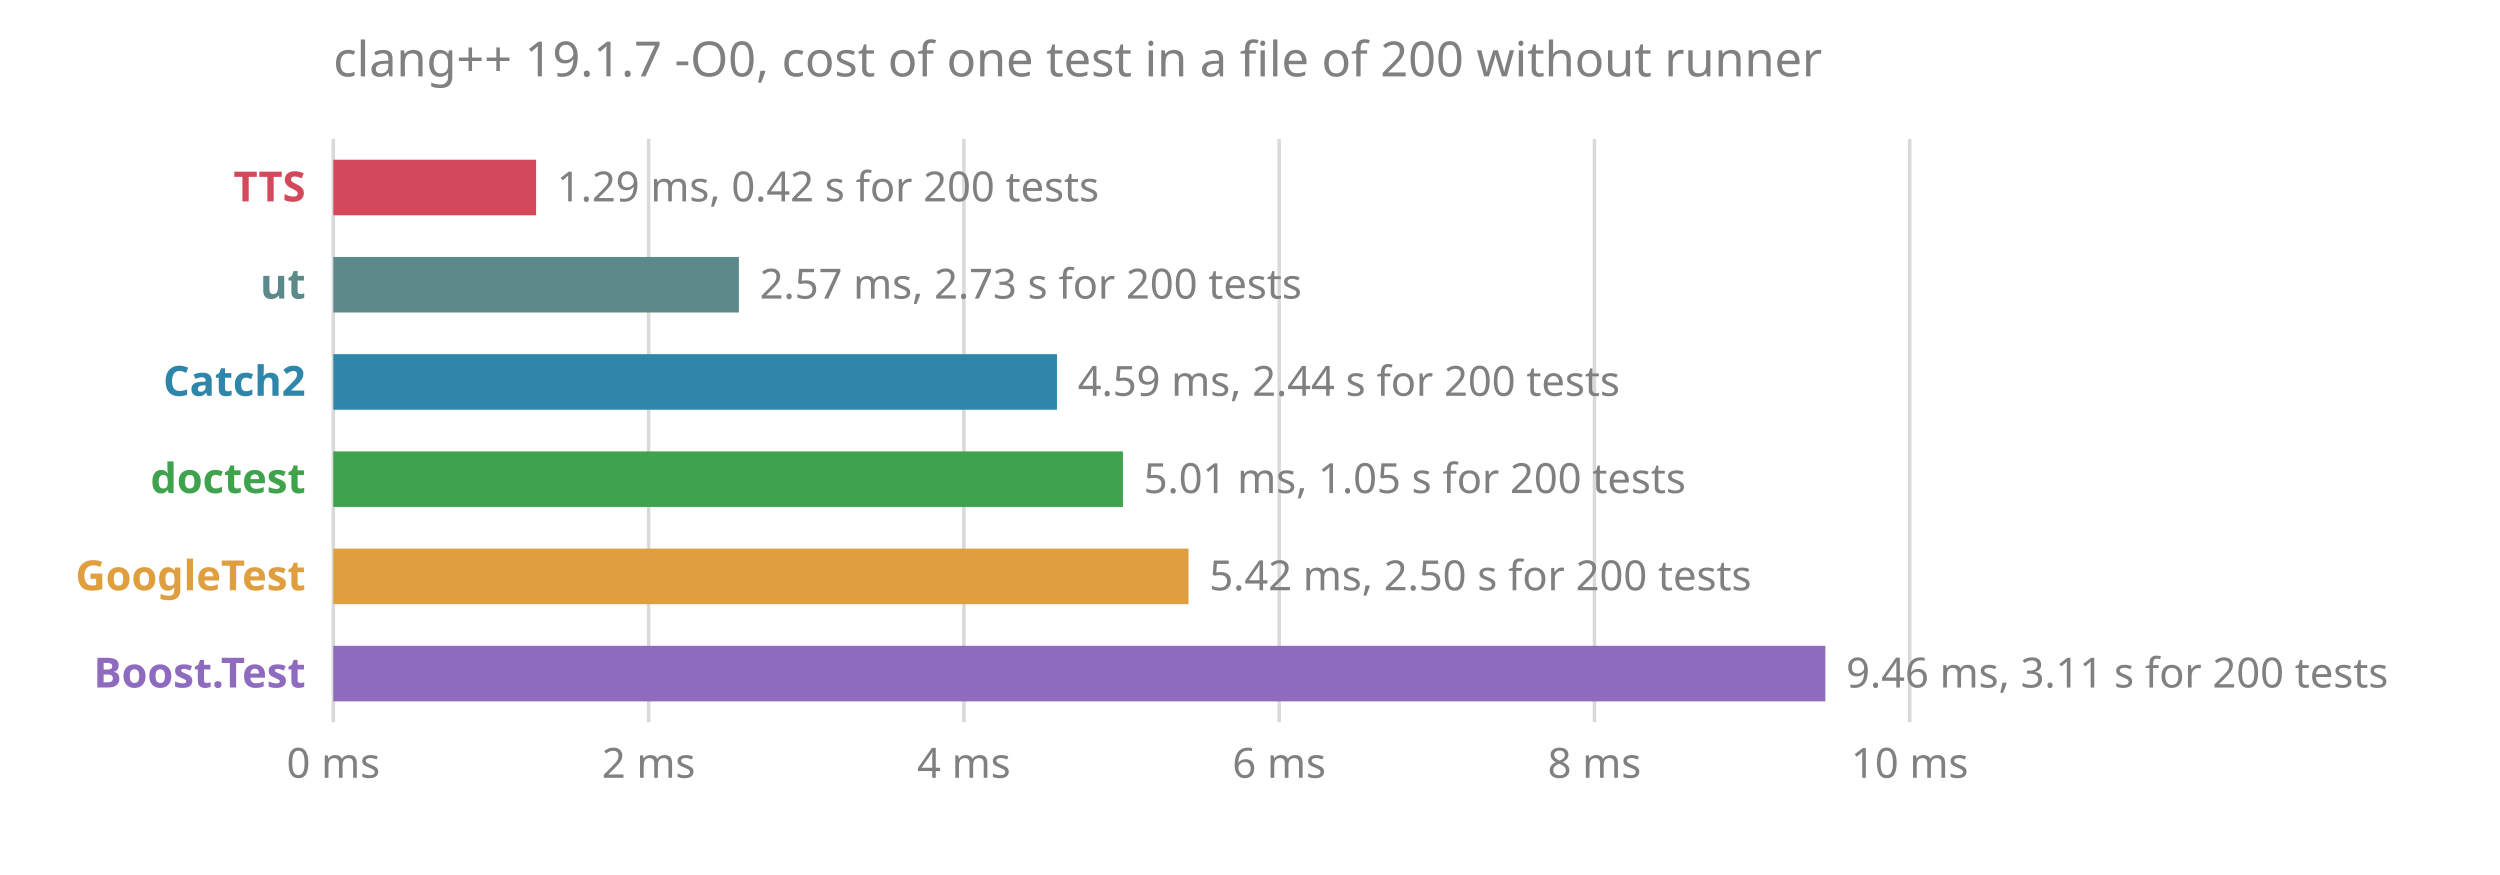
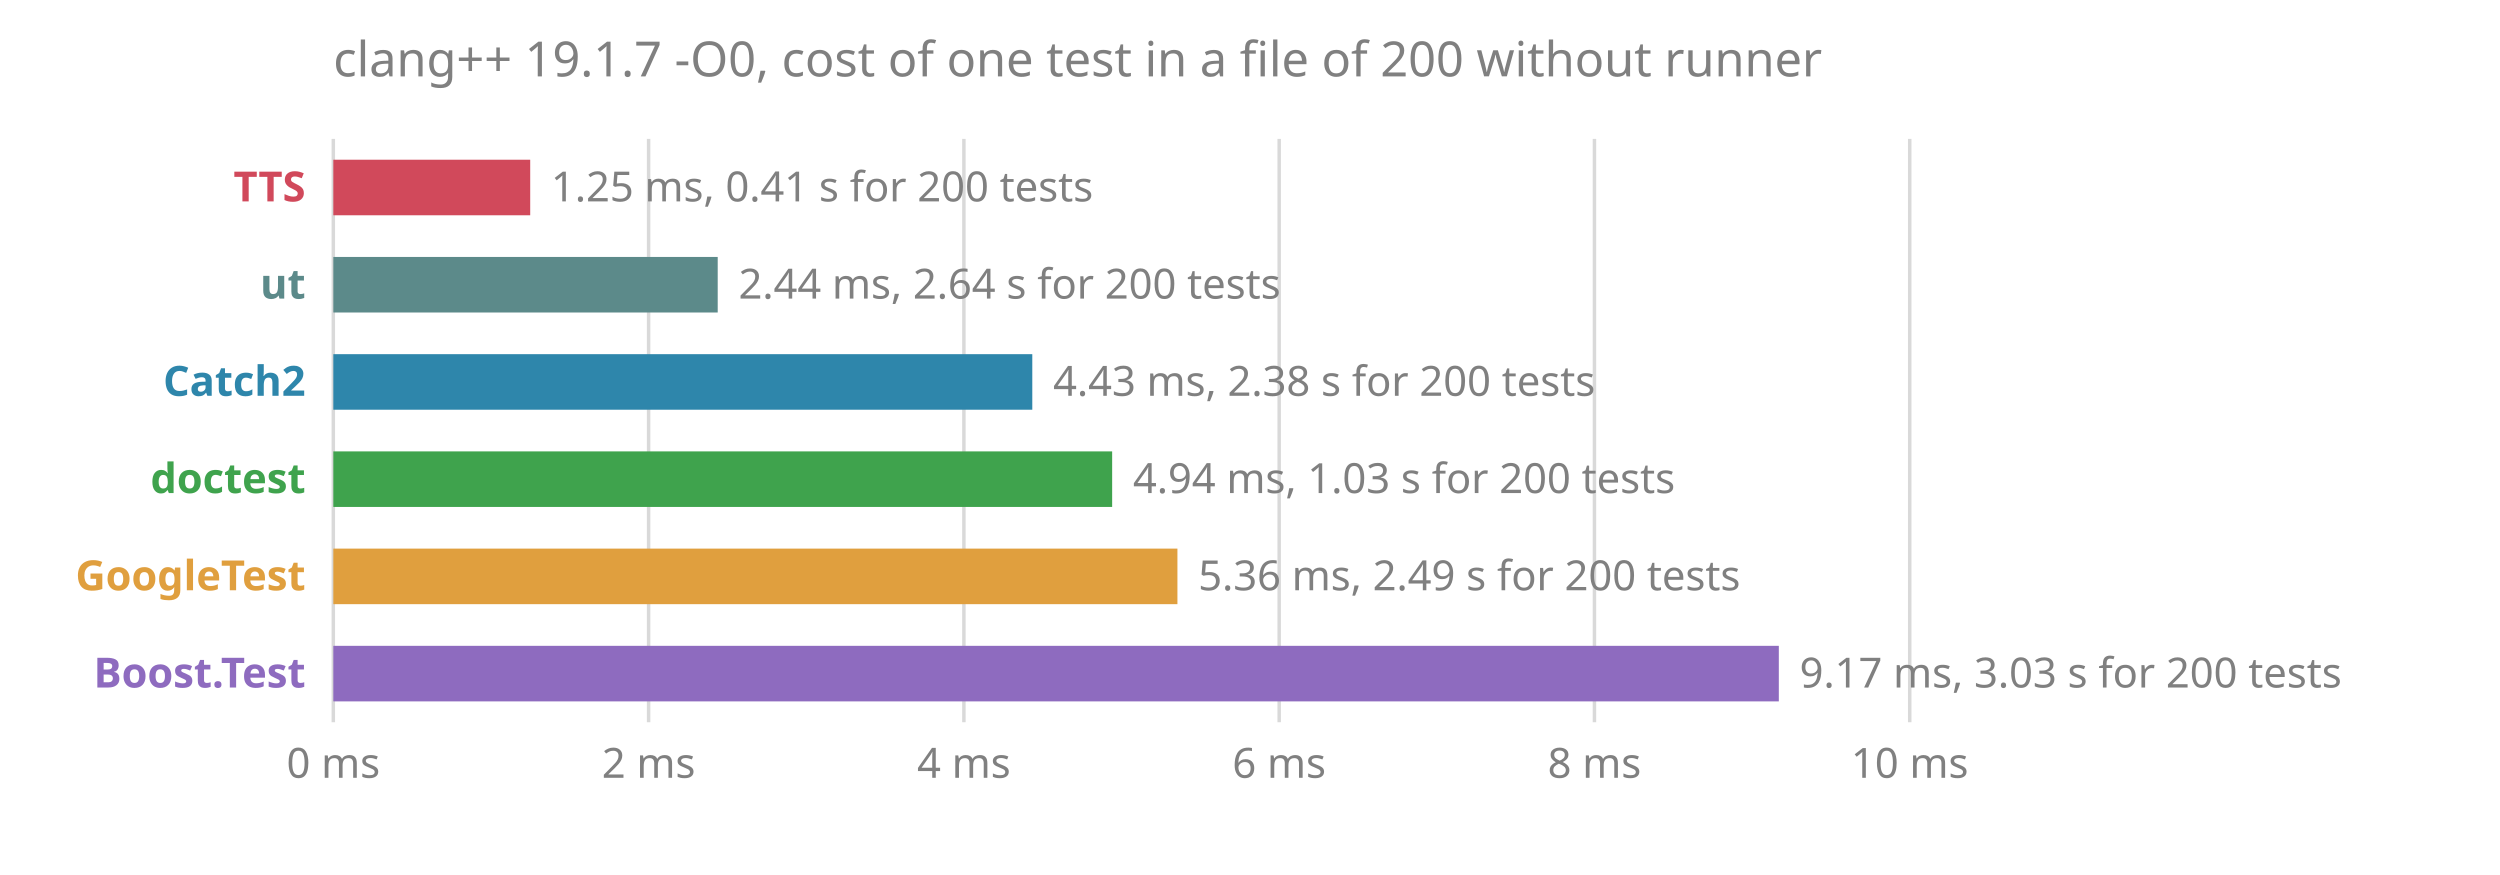
<svg xmlns="http://www.w3.org/2000/svg" viewBox="0 0 720 252" font-family="sans-serif" font-size="12">
  <text x="96" y="22" fill="#808080" font-size="14">clang++ 19.1.7 -O0, cost of one test in a file of 200 without runner</text>
  <line x1="96.0" x2="96.0" y1="40" y2="208" stroke="#808080" stroke-opacity="0.3" />
  <text x="96.0" y="224" fill="#808080" text-anchor="middle">0 ms</text>
  <line x1="186.8" x2="186.8" y1="40" y2="208" stroke="#808080" stroke-opacity="0.3" />
  <text x="186.8" y="224" fill="#808080" text-anchor="middle">2 ms</text>
  <line x1="277.6" x2="277.6" y1="40" y2="208" stroke="#808080" stroke-opacity="0.3" />
  <text x="277.6" y="224" fill="#808080" text-anchor="middle">4 ms</text>
  <line x1="368.4" x2="368.4" y1="40" y2="208" stroke="#808080" stroke-opacity="0.3" />
  <text x="368.4" y="224" fill="#808080" text-anchor="middle">6 ms</text>
  <line x1="459.2" x2="459.2" y1="40" y2="208" stroke="#808080" stroke-opacity="0.3" />
  <text x="459.2" y="224" fill="#808080" text-anchor="middle">8 ms</text>
  <line x1="550.0" x2="550.0" y1="40" y2="208" stroke="#808080" stroke-opacity="0.3" />
  <text x="550.0" y="224" fill="#808080" text-anchor="middle">10 ms</text>
  <text x="88" y="58" fill="#d1495b" font-weight="bold" text-anchor="end">TTS</text>
-   <rect x="96" y="46" width="58.4" height="16" fill="#d1495b" />
-   <text x="160.4" y="58" fill="#808080">1.29 ms, 0.42 s for 200 tests</text>
+   <rect x="96" y="46" width="56.7" height="16" fill="#d1495b" />
+   <text x="158.7" y="58" fill="#808080">1.25 ms, 0.41 s for 200 tests</text>
  <text x="88" y="86" fill="#5c8a8a" font-weight="bold" text-anchor="end">ut</text>
-   <rect x="96" y="74" width="116.8" height="16" fill="#5c8a8a" />
-   <text x="218.8" y="86" fill="#808080">2.57 ms, 2.73 s for 200 tests</text>
+   <rect x="96" y="74" width="110.7" height="16" fill="#5c8a8a" />
+   <text x="212.7" y="86" fill="#808080">2.44 ms, 2.64 s for 200 tests</text>
  <text x="88" y="114" fill="#2e86ab" font-weight="bold" text-anchor="end">Catch2</text>
-   <rect x="96" y="102" width="208.4" height="16" fill="#2e86ab" />
-   <text x="310.4" y="114" fill="#808080">4.59 ms, 2.44 s for 200 tests</text>
+   <rect x="96" y="102" width="201.3" height="16" fill="#2e86ab" />
+   <text x="303.3" y="114" fill="#808080">4.43 ms, 2.38 s for 200 tests</text>
  <text x="88" y="142" fill="#3fa34d" font-weight="bold" text-anchor="end">doctest</text>
-   <rect x="96" y="130" width="227.4" height="16" fill="#3fa34d" />
-   <text x="329.4" y="142" fill="#808080">5.01 ms, 1.05 s for 200 tests</text>
+   <rect x="96" y="130" width="224.3" height="16" fill="#3fa34d" />
+   <text x="326.3" y="142" fill="#808080">4.94 ms, 1.03 s for 200 tests</text>
  <text x="88" y="170" fill="#e09f3e" font-weight="bold" text-anchor="end">GoogleTest</text>
-   <rect x="96" y="158" width="246.3" height="16" fill="#e09f3e" />
-   <text x="348.3" y="170" fill="#808080">5.42 ms, 2.50 s for 200 tests</text>
+   <rect x="96" y="158" width="243.1" height="16" fill="#e09f3e" />
+   <text x="345.1" y="170" fill="#808080">5.36 ms, 2.49 s for 200 tests</text>
  <text x="88" y="198" fill="#8e6bbf" font-weight="bold" text-anchor="end">Boost.Test</text>
-   <rect x="96" y="186" width="429.7" height="16" fill="#8e6bbf" />
-   <text x="531.7" y="198" fill="#808080">9.46 ms, 3.11 s for 200 tests</text>
+   <rect x="96" y="186" width="416.3" height="16" fill="#8e6bbf" />
+   <text x="518.3" y="198" fill="#808080">9.17 ms, 3.03 s for 200 tests</text>
</svg>
